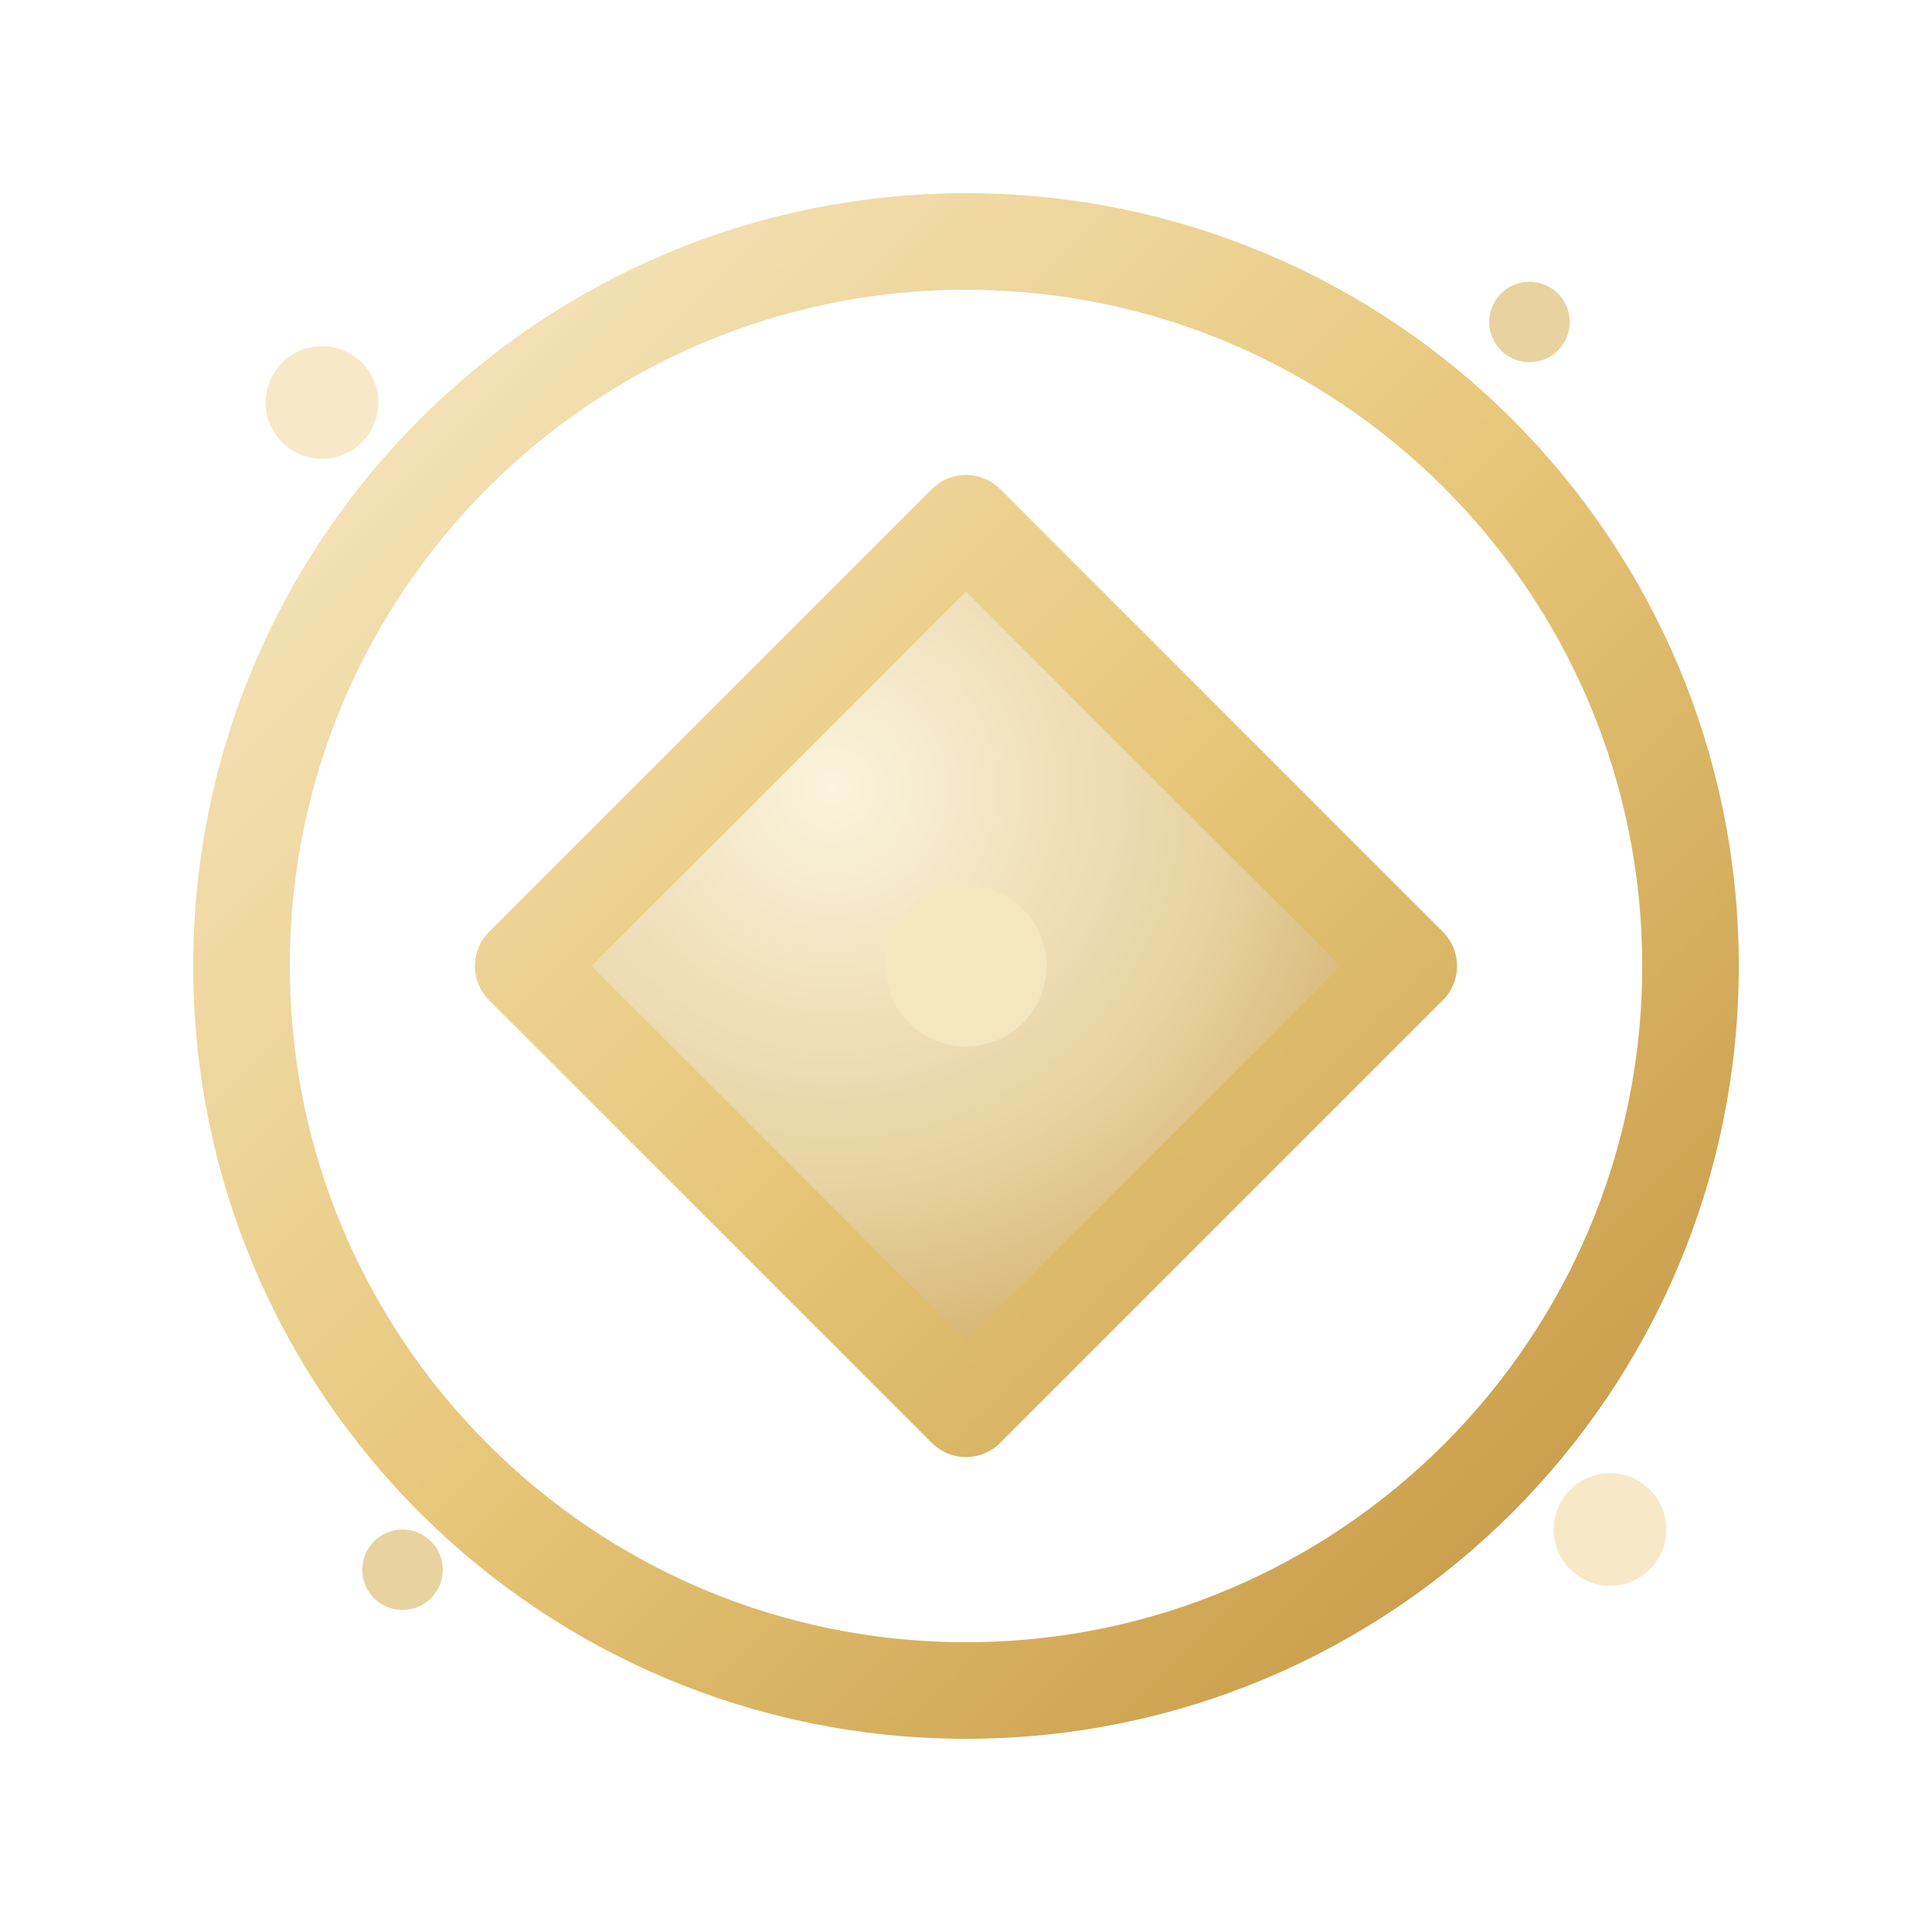
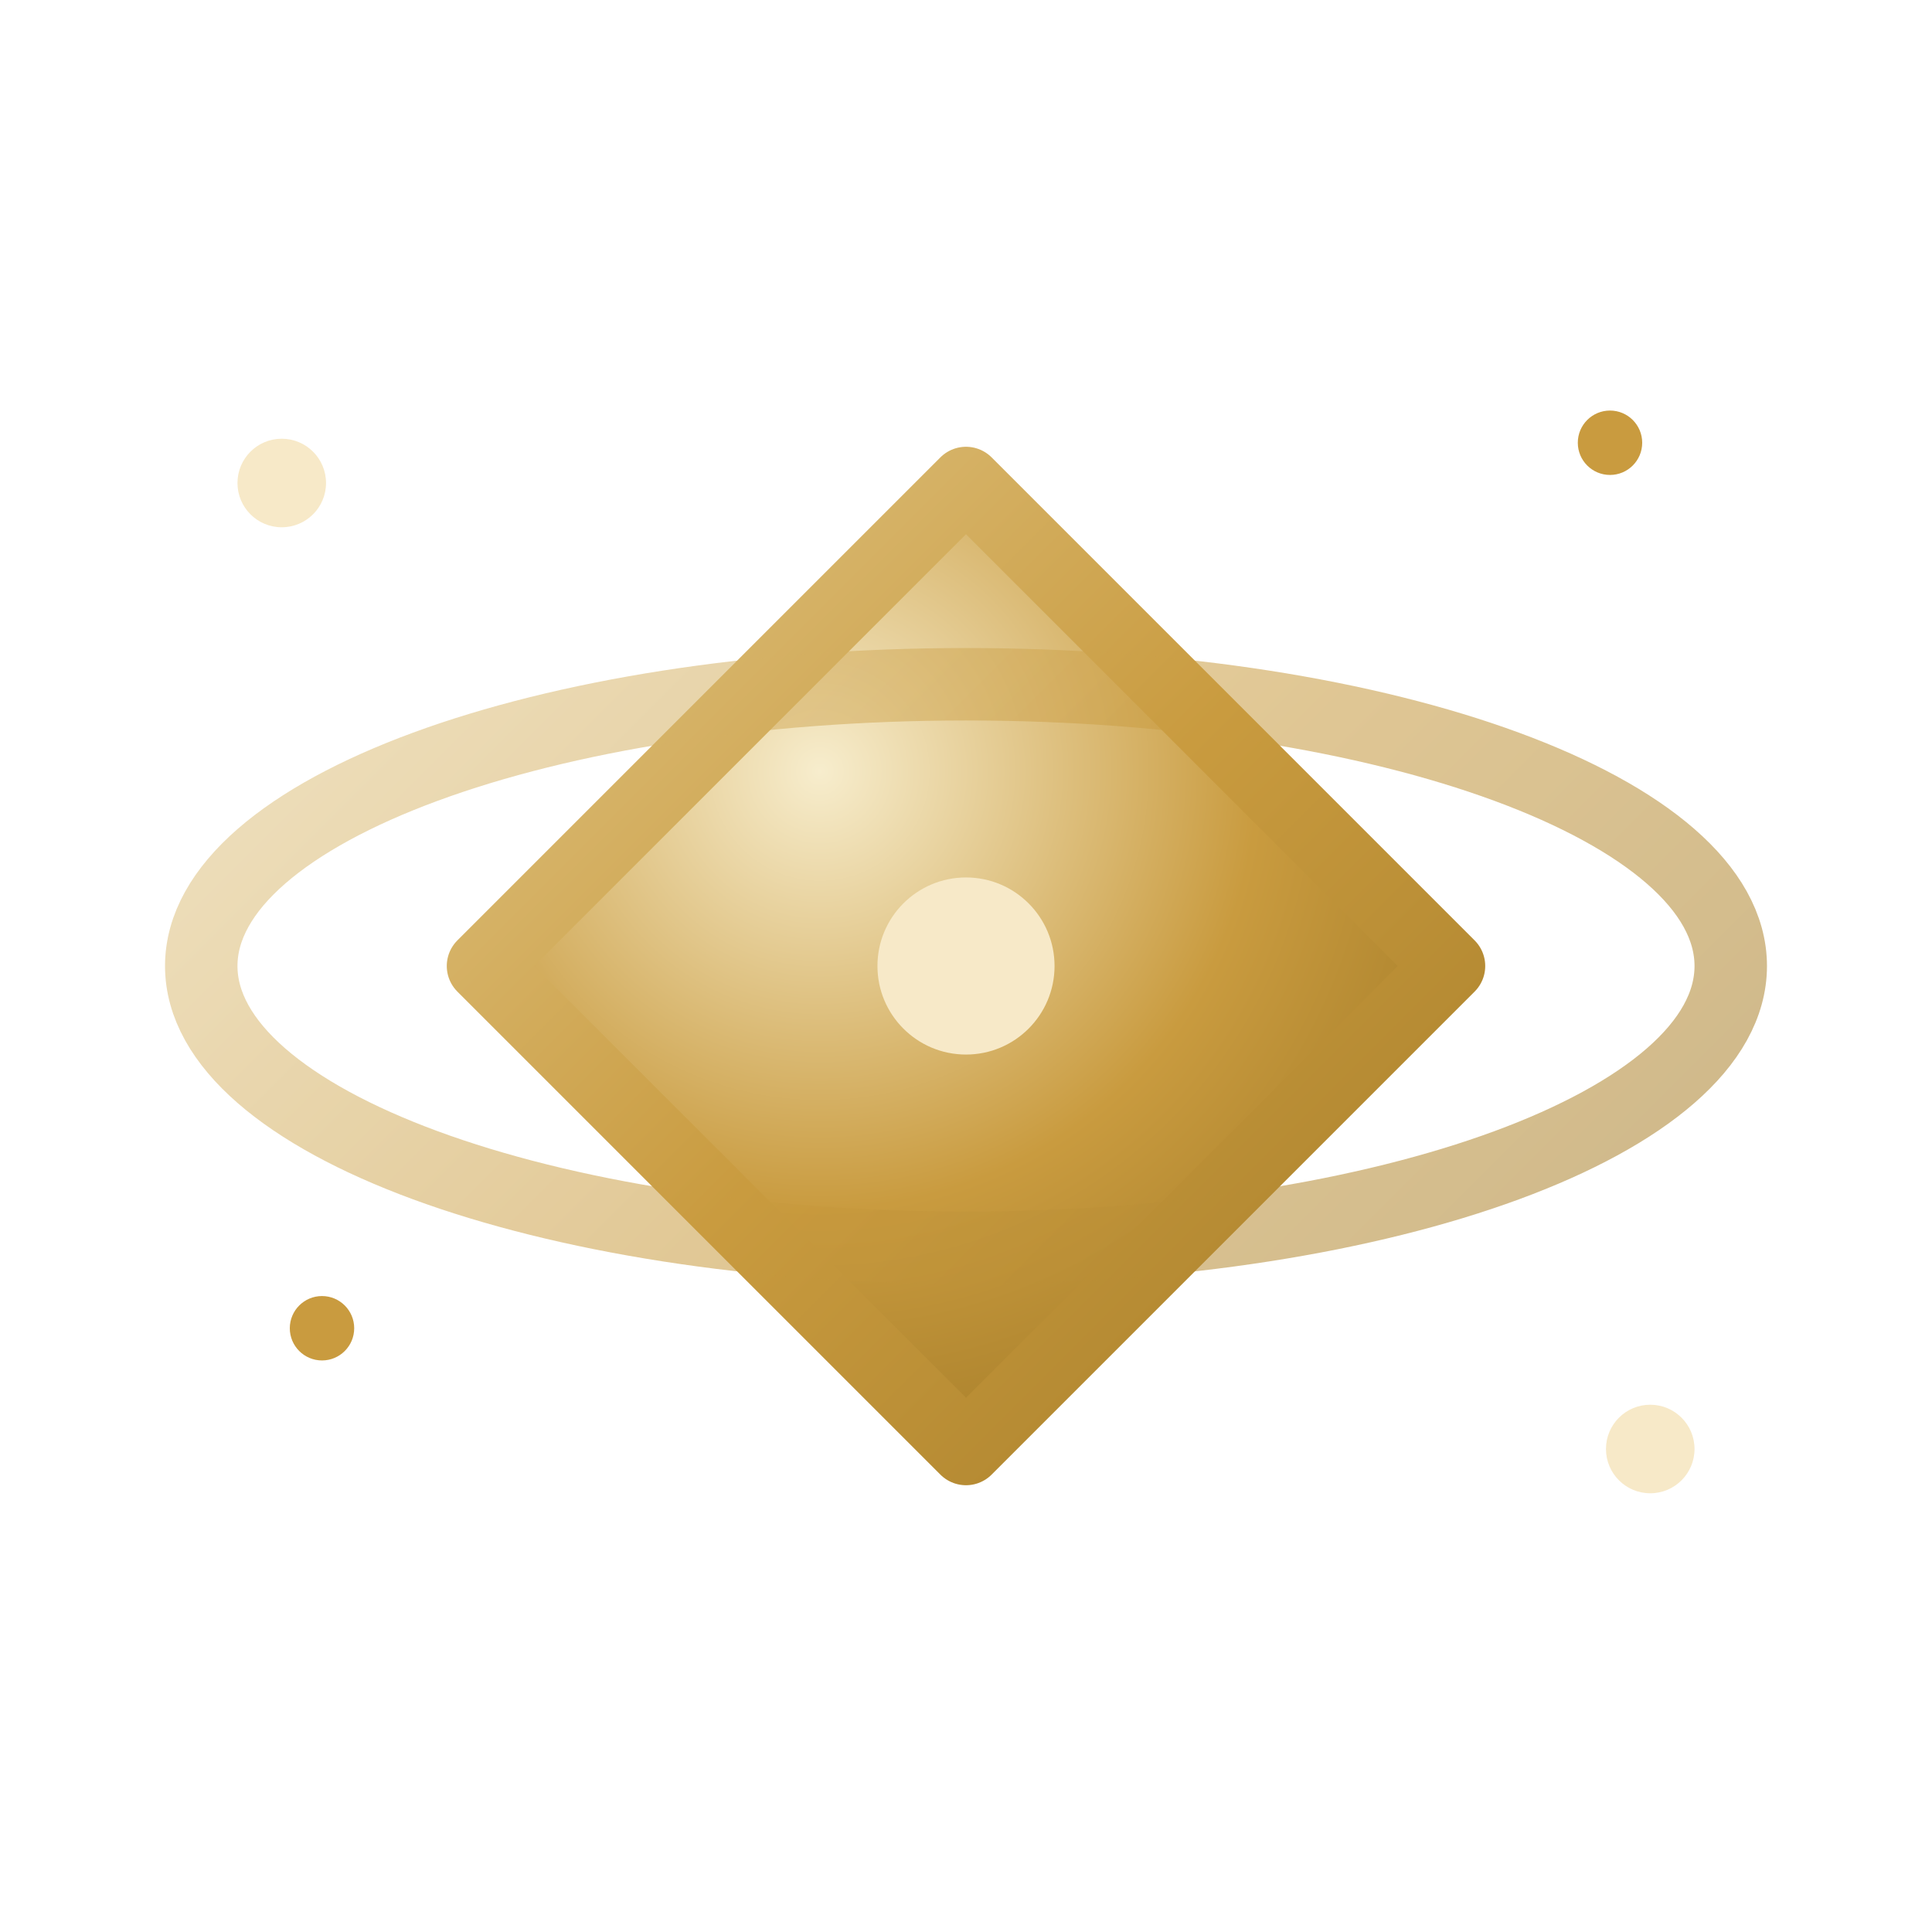
- <svg xmlns="http://www.w3.org/2000/svg" viewBox="0 0 24 24" fill="none" stroke="url(#gold)" stroke-width="1.2" stroke-linecap="round" stroke-linejoin="round">
+ <svg xmlns="http://www.w3.org/2000/svg" viewBox="0 0 24 24" fill="none" stroke="url(#gold)" stroke-width="0.9" stroke-linecap="round" stroke-linejoin="round">
  <defs>
    <linearGradient id="gold" x1="3" y1="3" x2="21" y2="21" gradientUnits="userSpaceOnUse">
-       <stop offset="0" stop-color="#F7E9C8" />
-       <stop offset="0.5" stop-color="#E7C77A" />
-       <stop offset="1" stop-color="#C2933F" />
+       <stop offset="0" stop-color="#EBD9A8" />
+       <stop offset="0.5" stop-color="#C99B3F" />
+       <stop offset="1" stop-color="#96701F" />
    </linearGradient>
    <radialGradient id="goldFill" cx="0.35" cy="0.3" r="0.9">
-       <stop offset="0" stop-color="#FBF3DC" />
-       <stop offset="0.5" stop-color="#E7D2A0" />
-       <stop offset="1" stop-color="#C2933F" />
+       <stop offset="0" stop-color="#F7EDCD" />
+       <stop offset="0.5" stop-color="#C99B3F" />
+       <stop offset="1" stop-color="#96701F" />
    </radialGradient>
  </defs>
-   <circle cx="12" cy="12" r="9" />
-   <polygon points="12,6.5 17.5,12 12,17.5 6.5,12" fill="url(#goldFill)" />
-   <circle cx="12" cy="12" r="1" fill="#F4E6BF" stroke="none" />
-   <circle cx="4" cy="5" r="0.7" fill="#F7E9C8" stroke="none" />
-   <circle cx="20" cy="19" r="0.7" fill="#F7E9C8" stroke="none" />
-   <circle cx="19" cy="4" r="0.5" fill="#E7D2A0" stroke="none" />
-   <circle cx="5" cy="19.5" r="0.5" fill="#E7D2A0" stroke="none" />
+   <polygon points="12,6 18,12 12,18 6,12" fill="url(#goldFill)" />
+   <circle cx="12" cy="12" r="1.1" fill="#F7E9C8" stroke="none" />
+   <ellipse cx="12" cy="12" rx="9.5" ry="3.5" opacity="0.55" />
+   <circle cx="3.5" cy="6" r="0.55" fill="#F7E9C8" stroke="none" />
+   <circle cx="20.5" cy="18" r="0.55" fill="#F7E9C8" stroke="none" />
+   <circle cx="4" cy="16.5" r="0.4" fill="#C99B3F" stroke="none" />
+   <circle cx="20" cy="5.5" r="0.4" fill="#C99B3F" stroke="none" />
</svg>
